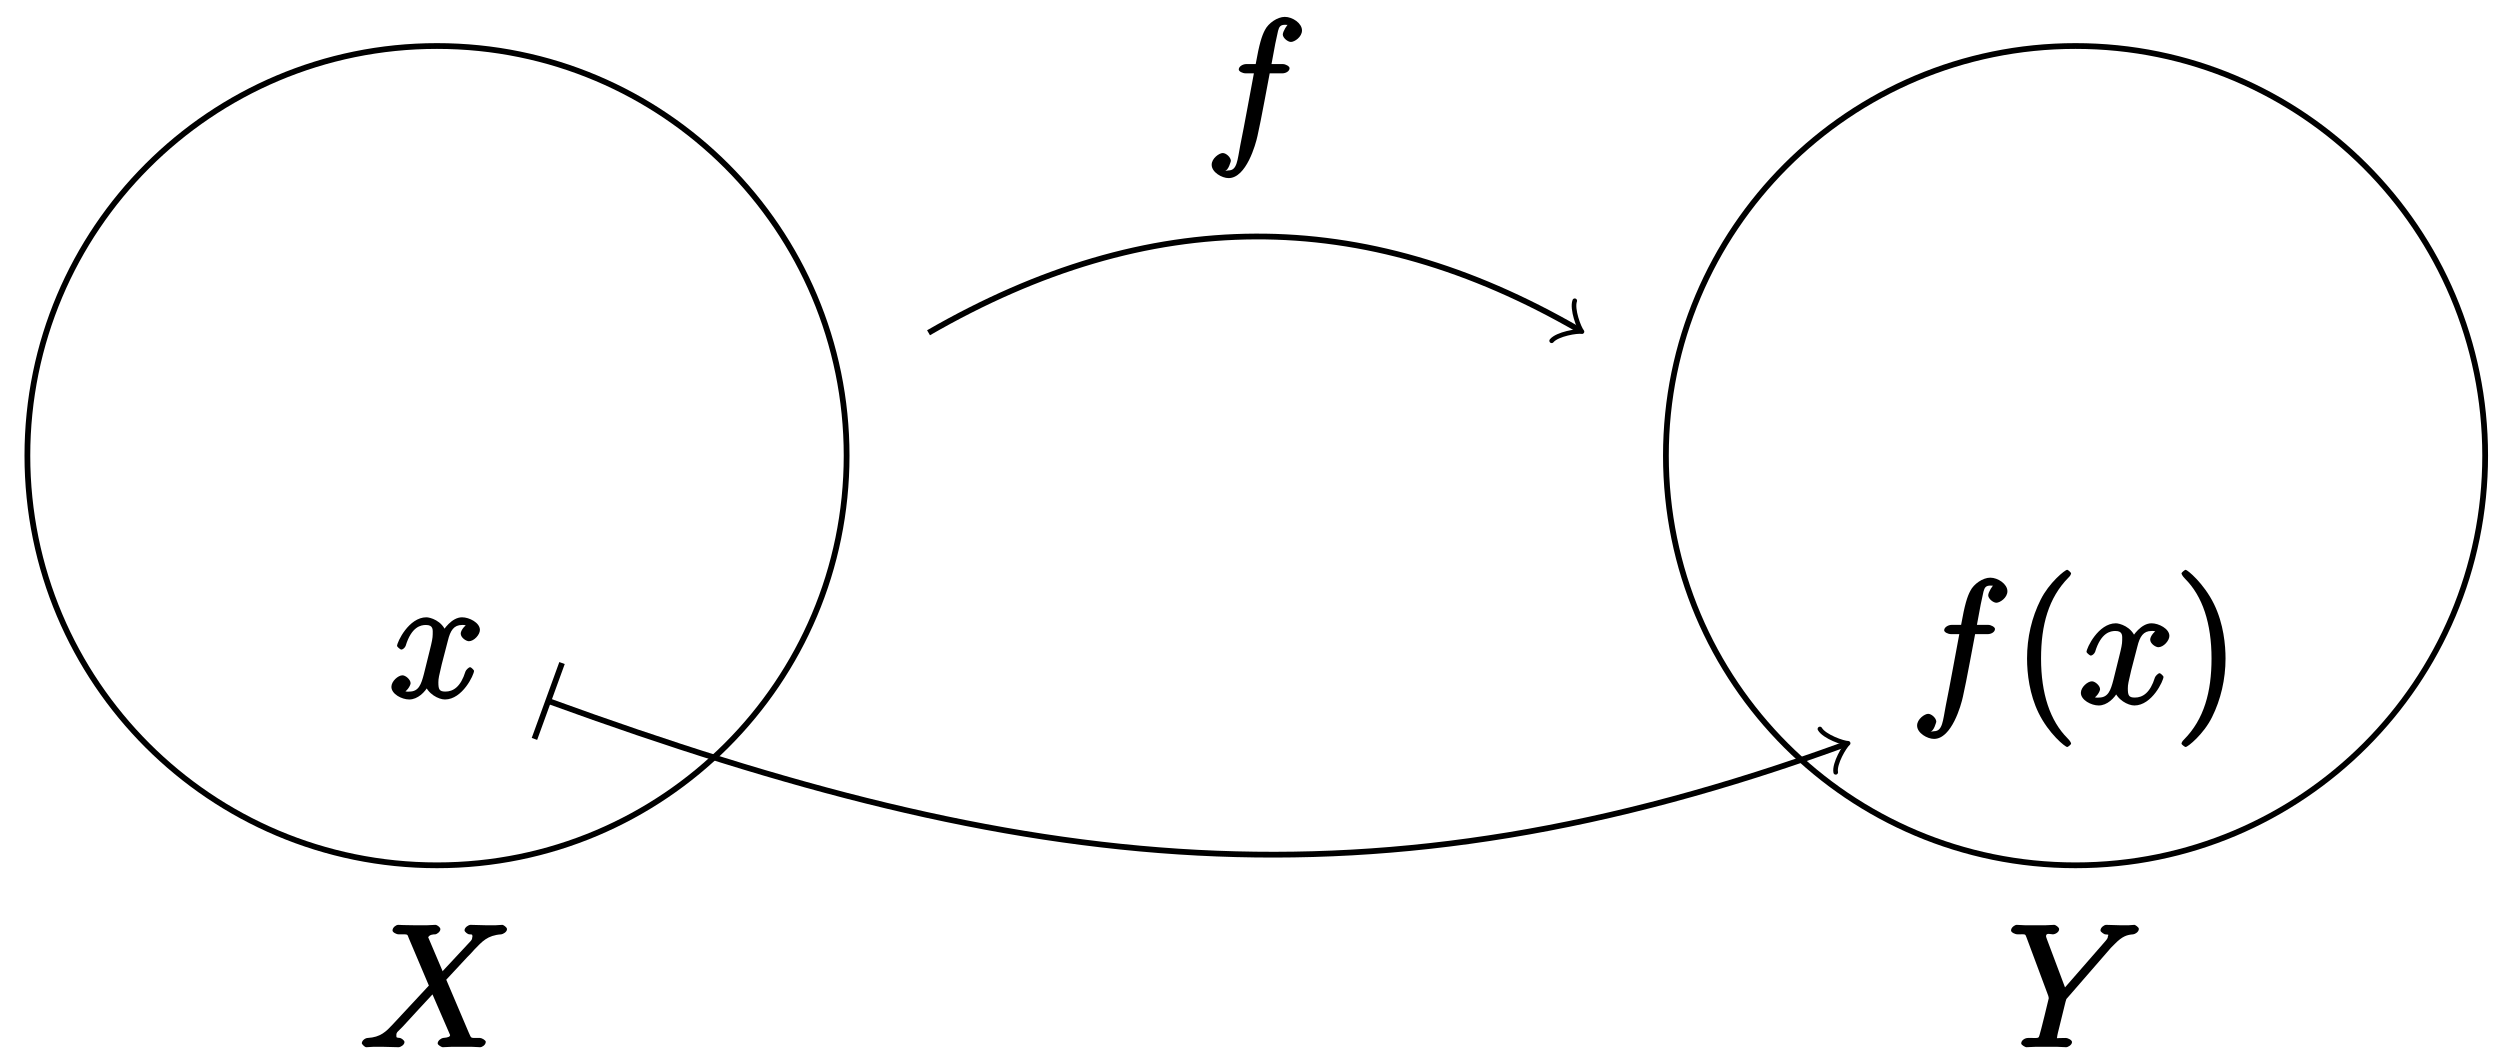
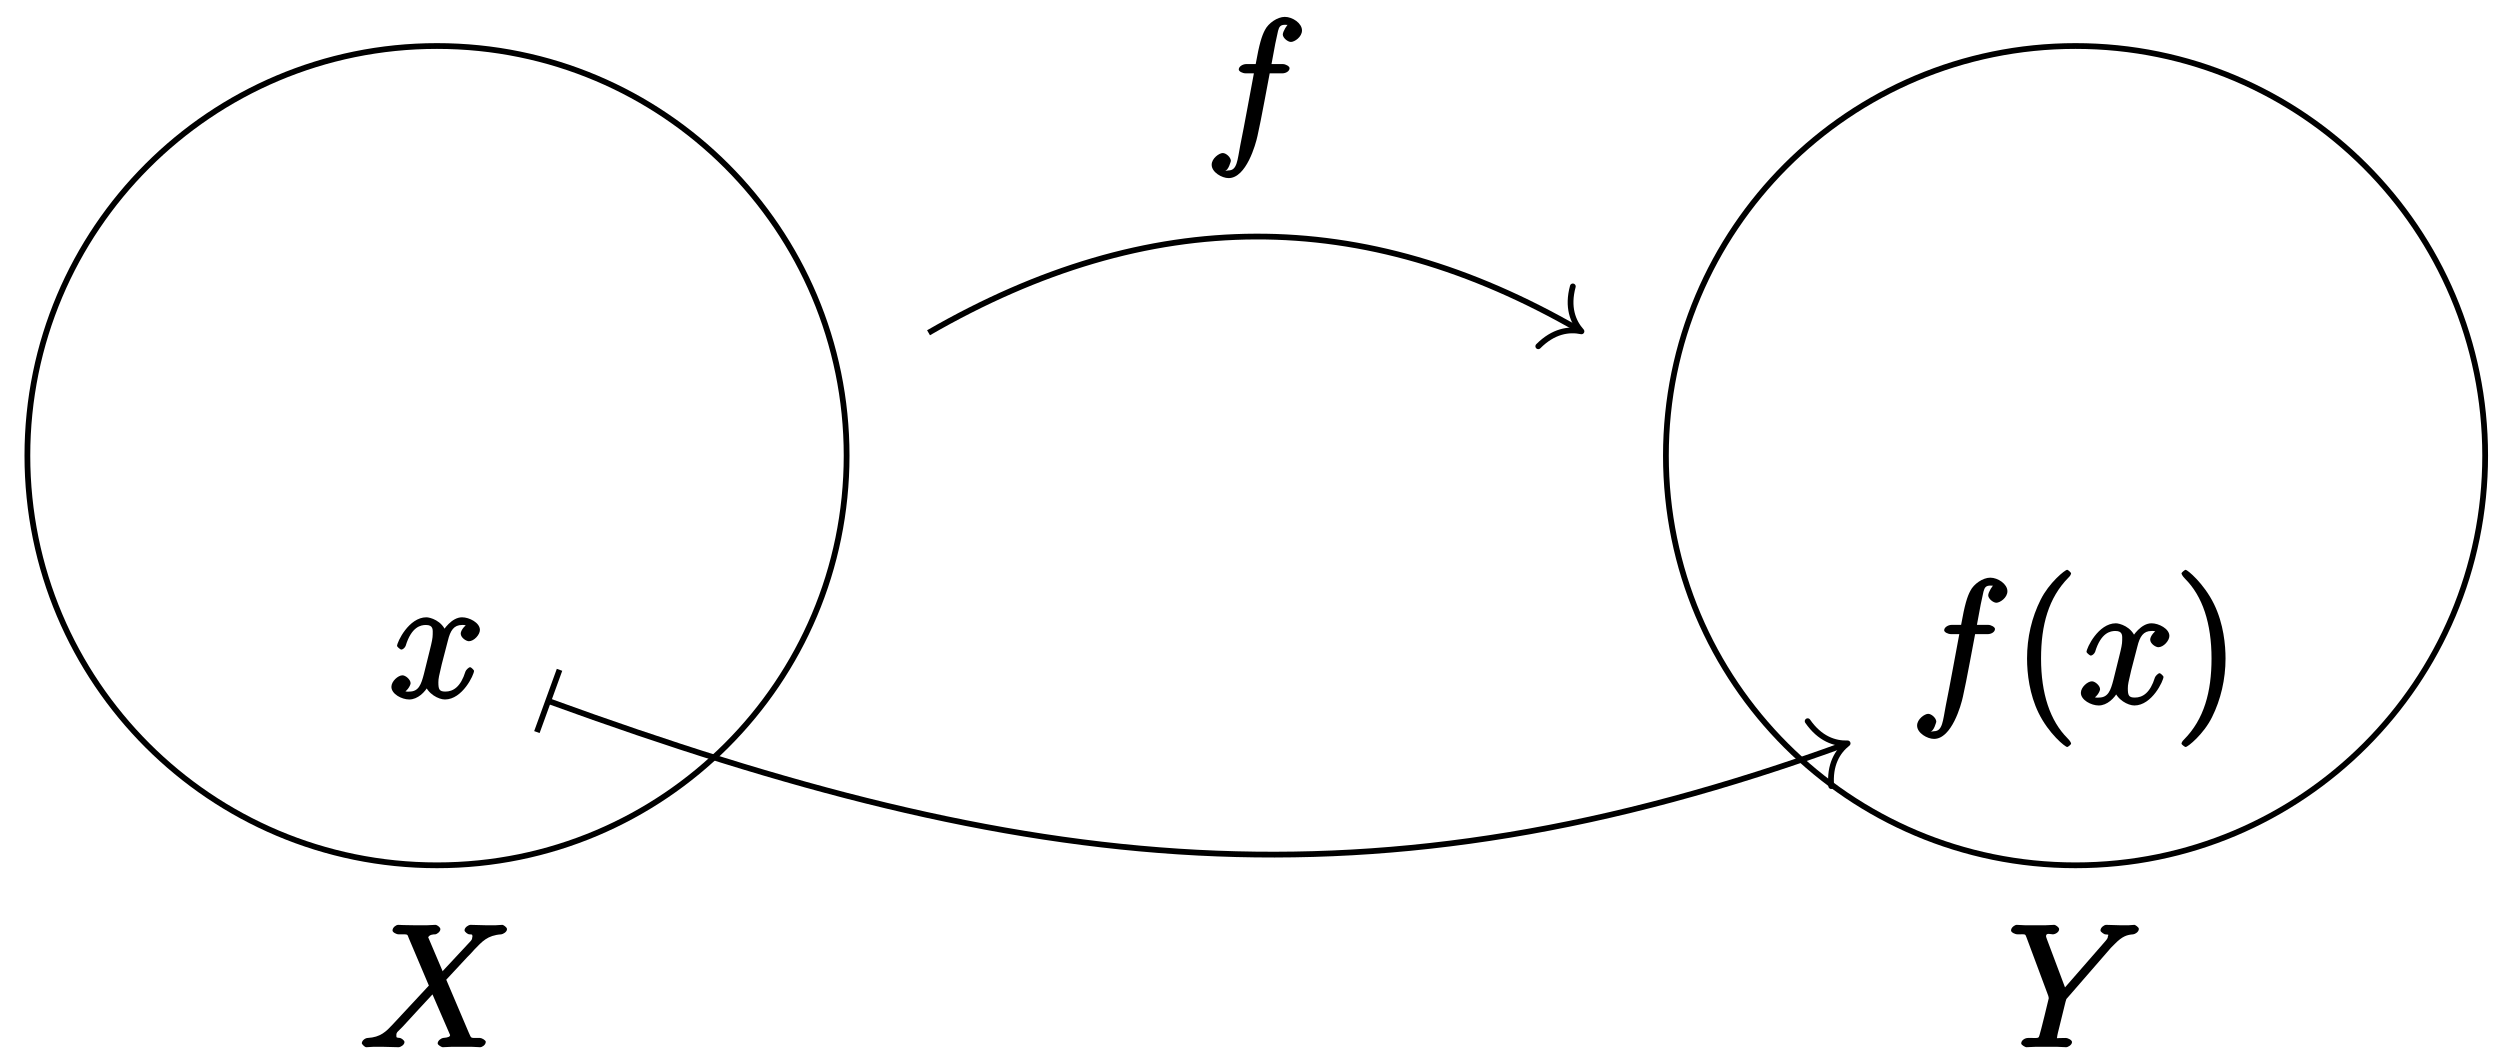
<svg xmlns="http://www.w3.org/2000/svg" xmlns:xlink="http://www.w3.org/1999/xlink" width="173pt" height="73pt" viewBox="0 0 173 73" version="1.1">
  <defs>
    <g>
      <symbol overflow="visible" id="glyph0-0">
        <path style="stroke:none;" d="" />
      </symbol>
      <symbol overflow="visible" id="glyph0-1">
        <path style="stroke:none;" d="M 5.828 -5 L 4.719 -7.609 C 4.812 -7.797 5.062 -7.812 5.219 -7.812 C 5.281 -7.812 5.562 -7.969 5.562 -8.172 C 5.562 -8.312 5.312 -8.469 5.234 -8.469 C 5.031 -8.469 4.797 -8.438 4.594 -8.438 L 3.891 -8.438 C 3.172 -8.438 2.641 -8.469 2.625 -8.469 C 2.531 -8.469 2.25 -8.312 2.25 -8.078 C 2.25 -7.953 2.516 -7.812 2.672 -7.812 C 3.375 -7.812 3.25 -7.844 3.375 -7.547 L 4.766 -4.266 L 2.25 -1.562 C 1.812 -1.094 1.422 -0.688 0.531 -0.641 C 0.391 -0.641 0.125 -0.484 0.125 -0.266 C 0.125 -0.234 0.312 0 0.438 0 C 0.609 0 0.781 -0.031 0.953 -0.031 L 1.516 -0.031 C 1.906 -0.031 2.312 0 2.688 0 C 2.766 0 3.078 -0.141 3.078 -0.359 C 3.078 -0.484 2.828 -0.641 2.766 -0.641 C 2.516 -0.672 2.516 -0.641 2.516 -0.844 C 2.516 -1.047 2.625 -1.078 2.969 -1.438 L 4.031 -2.594 C 4.297 -2.875 4.922 -3.562 5.016 -3.656 L 6.188 -0.953 C 6.234 -0.859 6.234 -0.844 6.234 -0.844 C 6.234 -0.734 6.125 -0.672 5.75 -0.641 C 5.672 -0.641 5.375 -0.484 5.375 -0.266 C 5.375 -0.141 5.672 0 5.719 0 C 5.922 0 6.172 -0.031 6.375 -0.031 L 7.688 -0.031 C 7.906 -0.031 8.125 0 8.328 0 C 8.422 0 8.703 -0.141 8.703 -0.375 C 8.703 -0.484 8.422 -0.641 8.312 -0.641 C 7.609 -0.656 7.734 -0.562 7.531 -1 L 5.969 -4.672 L 7.422 -6.234 C 7.547 -6.344 7.812 -6.641 7.922 -6.766 C 8.438 -7.297 8.812 -7.75 9.781 -7.812 C 9.891 -7.828 10.172 -7.969 10.172 -8.172 C 10.172 -8.312 9.906 -8.469 9.859 -8.469 C 9.688 -8.469 9.516 -8.438 9.344 -8.438 L 8.797 -8.438 C 8.422 -8.438 8 -8.469 7.625 -8.469 C 7.547 -8.469 7.234 -8.312 7.234 -8.094 C 7.234 -7.969 7.484 -7.812 7.547 -7.812 C 7.75 -7.797 7.781 -7.844 7.781 -7.625 L 7.766 -7.609 C 7.75 -7.5 7.781 -7.5 7.656 -7.344 L 5.719 -5.266 Z M 5.828 -5 " />
      </symbol>
      <symbol overflow="visible" id="glyph0-2">
        <path style="stroke:none;" d="M 7.141 -6.875 L 7.406 -7.141 C 7.938 -7.688 8.266 -7.781 8.688 -7.812 C 8.828 -7.828 9.078 -7.984 9.078 -8.188 C 9.078 -8.312 8.812 -8.469 8.781 -8.469 C 8.641 -8.469 8.484 -8.438 8.344 -8.438 L 7.859 -8.438 C 7.5 -8.438 7.141 -8.469 6.797 -8.469 C 6.719 -8.469 6.422 -8.312 6.422 -8.078 C 6.422 -7.969 6.703 -7.812 6.734 -7.812 C 7.094 -7.797 6.938 -7.75 6.938 -7.688 C 6.938 -7.547 6.891 -7.484 6.641 -7.203 L 3.969 -4.141 L 2.719 -7.469 C 2.656 -7.641 2.656 -7.656 2.656 -7.688 C 2.656 -7.938 2.984 -7.812 3.125 -7.812 C 3.281 -7.812 3.562 -7.953 3.562 -8.172 C 3.562 -8.312 3.297 -8.469 3.234 -8.469 C 3.031 -8.469 2.781 -8.438 2.578 -8.438 L 1.25 -8.438 C 1.047 -8.438 0.812 -8.469 0.609 -8.469 C 0.531 -8.469 0.234 -8.312 0.234 -8.078 C 0.234 -7.953 0.5 -7.812 0.688 -7.812 C 1.266 -7.812 1.203 -7.859 1.312 -7.578 L 2.797 -3.594 C 2.812 -3.562 2.844 -3.438 2.844 -3.391 C 2.844 -3.359 2.266 -1 2.219 -0.891 C 2.125 -0.562 2.172 -0.656 1.406 -0.641 C 1.203 -0.641 0.938 -0.484 0.938 -0.266 C 0.938 -0.141 1.25 0 1.281 0 C 1.5 0 1.75 -0.031 1.969 -0.031 L 3.375 -0.031 C 3.594 -0.031 3.844 0 4.062 0 C 4.141 0 4.453 -0.141 4.453 -0.359 C 4.453 -0.484 4.203 -0.641 4 -0.641 C 3.266 -0.641 3.422 -0.578 3.422 -0.703 C 3.422 -0.781 3.516 -1.172 3.578 -1.406 L 4 -3.125 C 4.078 -3.375 4.031 -3.297 4.141 -3.422 Z M 7.141 -6.875 " />
      </symbol>
      <symbol overflow="visible" id="glyph0-3">
        <path style="stroke:none;" d="M 5.328 -4.812 C 5.562 -4.812 5.828 -4.953 5.828 -5.172 C 5.828 -5.297 5.562 -5.453 5.359 -5.453 L 4.578 -5.453 C 4.766 -6.531 4.938 -7.375 5.031 -7.75 C 5.109 -8.047 5.203 -8.172 5.516 -8.172 C 5.766 -8.172 5.891 -8.109 5.766 -8.219 C 5.672 -8.219 5.359 -7.703 5.359 -7.5 C 5.359 -7.266 5.703 -6.984 5.922 -6.984 C 6.172 -6.984 6.688 -7.328 6.688 -7.781 C 6.688 -8.281 6.031 -8.719 5.5 -8.719 C 4.984 -8.719 4.359 -8.281 4.125 -7.812 C 3.906 -7.406 3.734 -6.859 3.484 -5.453 L 2.828 -5.453 C 2.609 -5.453 2.312 -5.297 2.312 -5.078 C 2.312 -4.953 2.562 -4.812 2.797 -4.812 L 3.359 -4.812 C 3.172 -3.844 2.688 -1.141 2.422 0.141 C 2.219 1.188 2.203 1.906 1.609 1.906 C 1.562 1.906 1.328 1.953 1.328 1.953 C 1.609 1.922 1.766 1.25 1.766 1.25 C 1.766 1 1.438 0.703 1.203 0.703 C 0.969 0.703 0.438 1.062 0.438 1.516 C 0.438 2.031 1.141 2.438 1.609 2.438 C 2.828 2.438 3.484 0.109 3.609 -0.484 C 3.828 -1.406 4.406 -4.594 4.453 -4.812 Z M 5.328 -4.812 " />
      </symbol>
      <symbol overflow="visible" id="glyph0-4">
        <path style="stroke:none;" d="M 5.672 -5.172 C 5.281 -5.109 4.969 -4.656 4.969 -4.438 C 4.969 -4.141 5.359 -3.906 5.531 -3.906 C 5.891 -3.906 6.297 -4.359 6.297 -4.688 C 6.297 -5.188 5.562 -5.562 5.062 -5.562 C 4.344 -5.562 3.766 -4.703 3.656 -4.469 L 3.984 -4.469 C 3.703 -5.359 2.812 -5.562 2.594 -5.562 C 1.375 -5.562 0.562 -3.844 0.562 -3.578 C 0.562 -3.531 0.781 -3.328 0.859 -3.328 C 0.953 -3.328 1.094 -3.438 1.156 -3.578 C 1.562 -4.922 2.219 -5.031 2.562 -5.031 C 3.094 -5.031 3.031 -4.672 3.031 -4.391 C 3.031 -4.125 2.969 -3.844 2.828 -3.281 L 2.422 -1.641 C 2.234 -0.922 2.062 -0.422 1.422 -0.422 C 1.359 -0.422 1.172 -0.375 0.922 -0.531 L 0.812 -0.281 C 1.25 -0.359 1.5 -0.859 1.5 -1 C 1.5 -1.25 1.156 -1.547 0.938 -1.547 C 0.641 -1.547 0.172 -1.141 0.172 -0.75 C 0.172 -0.25 0.891 0.125 1.406 0.125 C 1.984 0.125 2.5 -0.375 2.75 -0.859 L 2.469 -0.969 C 2.672 -0.266 3.438 0.125 3.875 0.125 C 5.094 0.125 5.891 -1.594 5.891 -1.859 C 5.891 -1.906 5.688 -2.109 5.625 -2.109 C 5.516 -2.109 5.328 -1.906 5.297 -1.812 C 4.969 -0.75 4.453 -0.422 3.906 -0.422 C 3.484 -0.422 3.422 -0.578 3.422 -1.062 C 3.422 -1.328 3.469 -1.516 3.656 -2.312 L 4.078 -3.938 C 4.25 -4.656 4.5 -5.031 5.062 -5.031 C 5.078 -5.031 5.297 -5.062 5.547 -4.906 Z M 5.672 -5.172 " />
      </symbol>
      <symbol overflow="visible" id="glyph1-0">
        <path style="stroke:none;" d="" />
      </symbol>
      <symbol overflow="visible" id="glyph1-1">
        <path style="stroke:none;" d="M 4.047 2.766 C 4.047 2.719 4 2.594 3.797 2.391 C 2.594 1.188 1.969 -0.688 1.969 -3.125 C 1.969 -5.438 2.484 -7.328 3.875 -8.734 C 4 -8.844 4.047 -8.984 4.047 -9.016 C 4.047 -9.078 3.828 -9.266 3.781 -9.266 C 3.625 -9.266 2.516 -8.359 1.938 -7.188 C 1.328 -5.969 1 -4.594 1 -3.125 C 1 -2.062 1.172 -0.641 1.797 0.641 C 2.5 2.078 3.641 3 3.781 3 C 3.828 3 4.047 2.828 4.047 2.766 Z M 4.047 2.766 " />
      </symbol>
      <symbol overflow="visible" id="glyph1-2">
        <path style="stroke:none;" d="M 3.531 -3.125 C 3.531 -4.031 3.406 -5.516 2.734 -6.891 C 2.031 -8.328 0.891 -9.266 0.766 -9.266 C 0.719 -9.266 0.484 -9.078 0.484 -9.016 C 0.484 -8.984 0.531 -8.844 0.734 -8.641 C 1.938 -7.438 2.562 -5.562 2.562 -3.125 C 2.562 -0.812 2.047 1.078 0.656 2.484 C 0.531 2.594 0.484 2.719 0.484 2.766 C 0.484 2.828 0.719 3 0.766 3 C 0.922 3 2.016 2.109 2.594 0.938 C 3.203 -0.281 3.531 -1.688 3.531 -3.125 Z M 3.531 -3.125 " />
      </symbol>
    </g>
  </defs>
  <g id="surface1">
    <path style="fill:none;stroke-width:0.399;stroke-linecap:butt;stroke-linejoin:miter;stroke:rgb(0%,0%,0%);stroke-opacity:1;stroke-miterlimit:10;" d="M -28.347 0.001 C -28.347 15.657 -41.038 28.348 -56.695 28.348 C -72.351 28.348 -85.038 15.657 -85.038 0.001 C -85.038 -15.655 -72.351 -28.347 -56.695 -28.347 C -41.038 -28.347 -28.347 -15.655 -28.347 0.001 Z M -28.347 0.001 " transform="matrix(1,0,0,-1,86.933,31.532)" />
    <path style="fill:none;stroke-width:0.399;stroke-linecap:butt;stroke-linejoin:miter;stroke:rgb(0%,0%,0%);stroke-opacity:1;stroke-miterlimit:10;" d="M 85.04 0.001 C 85.04 15.657 72.348 28.348 56.692 28.348 C 41.04 28.348 28.348 15.657 28.348 0.001 C 28.348 -15.655 41.04 -28.347 56.692 -28.347 C 72.348 -28.347 85.04 -15.655 85.04 0.001 Z M 85.04 0.001 " transform="matrix(1,0,0,-1,86.933,31.532)" />
    <g style="fill:rgb(0%,0%,0%);fill-opacity:1;">
      <use xlink:href="#glyph0-1" x="24.912" y="72.468" />
    </g>
    <g style="fill:rgb(0%,0%,0%);fill-opacity:1;">
      <use xlink:href="#glyph0-2" x="138.93" y="72.468" />
    </g>
-     <path style="fill:none;stroke-width:0.399;stroke-linecap:butt;stroke-linejoin:miter;stroke:rgb(0%,0%,0%);stroke-opacity:1;stroke-miterlimit:10;" d="M -22.679 8.505 C -7.359 17.348 7.36 17.348 22.278 8.735 " transform="matrix(1,0,0,-1,86.933,31.532)" />
-     <path style="fill:none;stroke-width:0.319;stroke-linecap:round;stroke-linejoin:round;stroke:rgb(0%,0%,0%);stroke-opacity:1;stroke-miterlimit:10;" d="M -1.197 1.595 C -1.094 0.997 -0.001 0.1 0.3 -0.001 C 0.001 -0.097 -1.095 -0.995 -1.195 -1.593 " transform="matrix(0.86877,0.5016,0.5016,-0.86877,109.2124,22.798)" />
+     <path style="fill:none;stroke-width:0.399;stroke-linecap:butt;stroke-linejoin:miter;stroke:rgb(0%,0%,0%);stroke-opacity:1;stroke-miterlimit:10;" d="M -22.679 8.505 C -7.359 17.348 7.36 17.348 22.333 8.704 " transform="matrix(1,0,0,-1,86.933,31.532)" />
+     <path style="fill:none;stroke-width:0.399;stroke-linecap:round;stroke-linejoin:round;stroke:rgb(0%,0%,0%);stroke-opacity:1;stroke-miterlimit:10;" d="M -2.072 2.393 C -1.693 0.956 -0.851 0.278 0 -0.001 C -0.849 -0.28 -1.694 -0.957 -2.072 -2.389 " transform="matrix(0.86601,0.49998,0.49998,-0.86601,109.438,22.92827)" />
    <g style="fill:rgb(0%,0%,0%);fill-opacity:1;">
      <use xlink:href="#glyph0-3" x="83.41" y="9.887" />
    </g>
    <g style="fill:rgb(0%,0%,0%);fill-opacity:1;">
      <use xlink:href="#glyph0-4" x="26.913" y="48.279" />
    </g>
    <g style="fill:rgb(0%,0%,0%);fill-opacity:1;">
      <use xlink:href="#glyph0-3" x="132.225" y="48.694" />
    </g>
    <g style="fill:rgb(0%,0%,0%);fill-opacity:1;">
      <use xlink:href="#glyph1-1" x="139.272" y="48.694" />
    </g>
    <g style="fill:rgb(0%,0%,0%);fill-opacity:1;">
      <use xlink:href="#glyph0-4" x="143.824" y="48.694" />
    </g>
    <g style="fill:rgb(0%,0%,0%);fill-opacity:1;">
      <use xlink:href="#glyph1-2" x="150.476" y="48.694" />
    </g>
-     <path style="fill:none;stroke-width:0.399;stroke-linecap:butt;stroke-linejoin:miter;stroke:rgb(0%,0%,0%);stroke-opacity:1;stroke-miterlimit:10;" d="M -48.902 -17.007 C -15.968 -28.995 7.891 -31.937 40.676 -20.003 " transform="matrix(1,0,0,-1,86.933,31.532)" />
-     <path style="fill:none;stroke-width:0.399;stroke-linecap:square;stroke-linejoin:miter;stroke:rgb(0%,0%,0%);stroke-opacity:1;stroke-miterlimit:10;" d="M 0.099 -2.59 L 0.098 2.591 " transform="matrix(-0.94089,-0.34247,-0.34247,0.94089,38.03061,48.5408)" />
-     <path style="fill:none;stroke-width:0.319;stroke-linecap:round;stroke-linejoin:round;stroke:rgb(0%,0%,0%);stroke-opacity:1;stroke-miterlimit:10;" d="M -1.197 1.594 C -1.095 0.996 -0.001 0.1 0.298 -0.001 C 0.001 -0.1 -1.098 -0.996 -1.195 -1.595 " transform="matrix(0.94089,-0.34247,-0.34247,-0.94089,127.6098,51.53502)" />
+     <path style="fill:none;stroke-width:0.399;stroke-linecap:butt;stroke-linejoin:miter;stroke:rgb(0%,0%,0%);stroke-opacity:1;stroke-miterlimit:10;" d="M -48.902 -17.007 C -15.968 -28.995 7.891 -31.937 40.735 -19.98 " transform="matrix(1,0,0,-1,86.933,31.532)" />
+     <path style="fill:none;stroke-width:0.399;stroke-linecap:butt;stroke-linejoin:miter;stroke:rgb(0%,0%,0%);stroke-opacity:1;stroke-miterlimit:10;" d="M 0 2.292 L 0.002 -2.293 " transform="matrix(-0.93967,-0.34203,-0.34203,0.93967,37.93663,48.5066)" />
+     <path style="fill:none;stroke-width:0.399;stroke-linecap:round;stroke-linejoin:round;stroke:rgb(0%,0%,0%);stroke-opacity:1;stroke-miterlimit:10;" d="M -2.072 2.389 C -1.696 0.955 -0.849 0.277 0.002 0 C -0.849 -0.28 -1.694 -0.958 -2.074 -2.391 " transform="matrix(0.93964,-0.3421,-0.3421,-0.93964,127.8537,51.44242)" />
  </g>
</svg>
